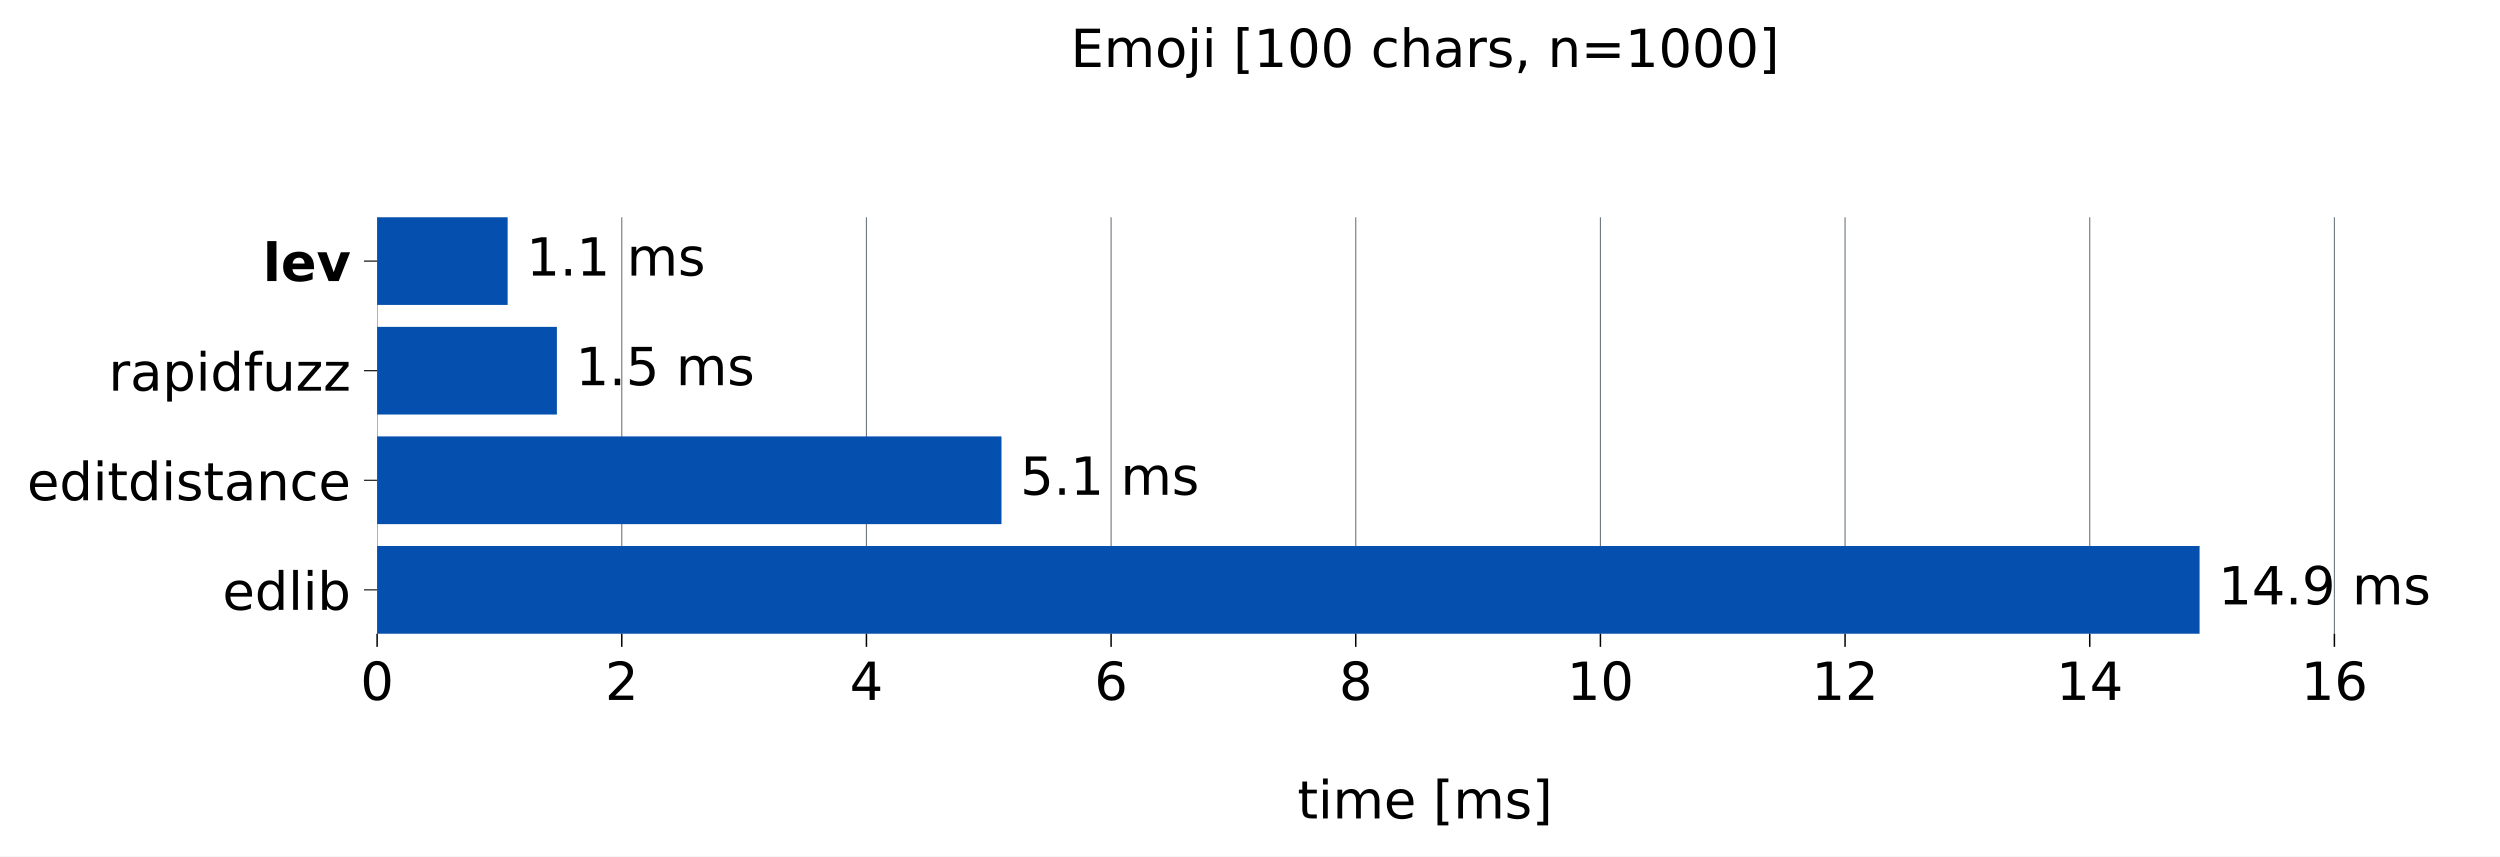
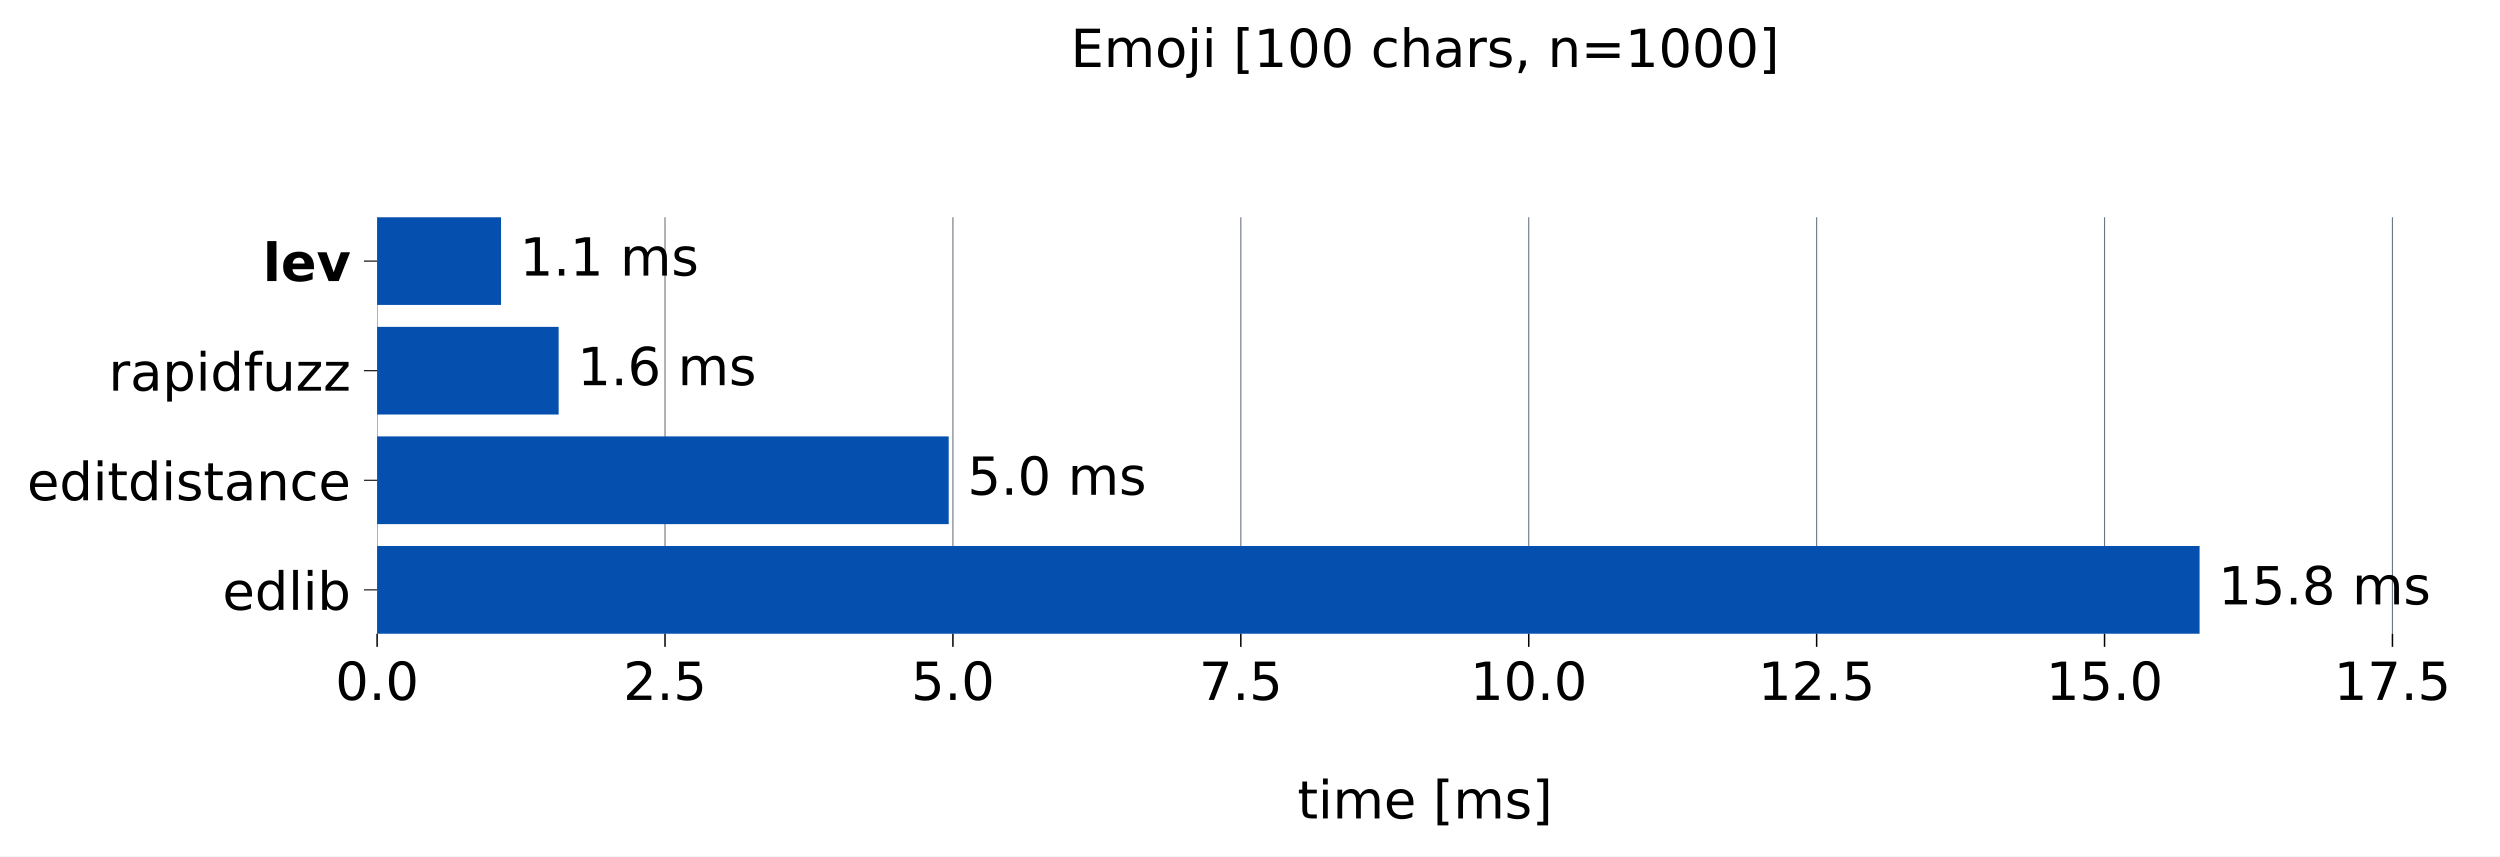
<svg xmlns="http://www.w3.org/2000/svg" xmlns:xlink="http://www.w3.org/1999/xlink" width="665.603pt" height="228.017pt" viewBox="0 0 665.603 228.017" version="1.1">
  <defs>
    <style type="text/css">*{stroke-linejoin: round; stroke-linecap: butt}</style>
  </defs>
  <g id="figure_1">
    <g id="patch_1">
      <path d="M 0 228.017 L 665.603 228.017 L 665.603 0 L 0 0 z " style="fill: #ffffff" />
    </g>
    <g id="axes_1">
      <g id="patch_2">
        <path d="M 100.403 168.718 L 658.403 168.718 L 658.403 57.838 L 100.403 57.838 z " style="fill: #ffffff" />
      </g>
      <g id="matplotlib.axis_1">
        <g id="xtick_1">
          <g id="line2d_1">
-             <path d="M 100.403 168.718 L 100.403 57.838 " clip-path="url(#p35d1a517a4)" style="fill: none; stroke: #6e7781; stroke-width: 0.3; stroke-linecap: square" />
+             <path d="M 100.403 168.718 L 100.403 57.838 " clip-path="url(#p1b73d6727d)" style="fill: none; stroke: #6e7781; stroke-width: 0.3; stroke-linecap: square" />
          </g>
          <g id="line2d_2">
            <defs>
-               <path id="mcb86cf5f34" d="M 0 0 L 0 3.5 " style="stroke: #000000; stroke-width: 0.4" />
+               <path id="m6000b535b2" d="M 0 0 L 0 3.5 " style="stroke: #000000; stroke-width: 0.4" />
            </defs>
            <g>
-               <use xlink:href="#mcb86cf5f34" x="100.403" y="168.718" style="stroke: #000000; stroke-width: 0.4" />
+               <use xlink:href="#m6000b535b2" x="100.403" y="168.718" style="stroke: #000000; stroke-width: 0.4" />
            </g>
          </g>
          <g id="text_1">
-             <g transform="translate(95.94906 186.3556) scale(0.14 -0.14)">
+             <g transform="translate(89.27062 186.3556) scale(0.14 -0.14)">
              <defs>
                <path id="DejaVuSans-30" d="M 2034 4250 Q 1547 4250 1301 3770 Q 1056 3291 1056 2328 Q 1056 1369 1301 889 Q 1547 409 2034 409 Q 2525 409 2770 889 Q 3016 1369 3016 2328 Q 3016 3291 2770 3770 Q 2525 4250 2034 4250 z M 2034 4750 Q 2819 4750 3233 4129 Q 3647 3509 3647 2328 Q 3647 1150 3233 529 Q 2819 -91 2034 -91 Q 1250 -91 836 529 Q 422 1150 422 2328 Q 422 3509 836 4129 Q 1250 4750 2034 4750 z " transform="scale(0.015625)" />
+                 <path id="DejaVuSans-2e" d="M 684 794 L 1344 794 L 1344 0 L 684 0 L 684 794 z " transform="scale(0.015625)" />
              </defs>
              <use xlink:href="#DejaVuSans-30" />
+               <use xlink:href="#DejaVuSans-2e" transform="translate(63.62305 0)" />
+               <use xlink:href="#DejaVuSans-30" transform="translate(95.41016 0)" />
            </g>
          </g>
        </g>
        <g id="xtick_2">
          <g id="line2d_3">
-             <path d="M 165.541 168.718 L 165.541 57.838 " clip-path="url(#p35d1a517a4)" style="fill: none; stroke: #6e7781; stroke-width: 0.3; stroke-linecap: square" />
+             <path d="M 177.055 168.718 L 177.055 57.838 " clip-path="url(#p1b73d6727d)" style="fill: none; stroke: #6e7781; stroke-width: 0.3; stroke-linecap: square" />
          </g>
          <g id="line2d_4">
            <g>
-               <use xlink:href="#mcb86cf5f34" x="165.541" y="168.718" style="stroke: #000000; stroke-width: 0.4" />
+               <use xlink:href="#m6000b535b2" x="177.055" y="168.718" style="stroke: #000000; stroke-width: 0.4" />
            </g>
          </g>
          <g id="text_2">
-             <g transform="translate(161.0877 186.3556) scale(0.14 -0.14)">
+             <g transform="translate(165.9226 186.3556) scale(0.14 -0.14)">
              <defs>
                <path id="DejaVuSans-32" d="M 1228 531 L 3431 531 L 3431 0 L 469 0 L 469 531 Q 828 903 1448 1529 Q 2069 2156 2228 2338 Q 2531 2678 2651 2914 Q 2772 3150 2772 3378 Q 2772 3750 2511 3984 Q 2250 4219 1831 4219 Q 1534 4219 1204 4116 Q 875 4013 500 3803 L 500 4441 Q 881 4594 1212 4672 Q 1544 4750 1819 4750 Q 2544 4750 2975 4387 Q 3406 4025 3406 3419 Q 3406 3131 3298 2873 Q 3191 2616 2906 2266 Q 2828 2175 2409 1742 Q 1991 1309 1228 531 z " transform="scale(0.015625)" />
+                 <path id="DejaVuSans-35" d="M 691 4666 L 3169 4666 L 3169 4134 L 1269 4134 L 1269 2991 Q 1406 3038 1543 3061 Q 1681 3084 1819 3084 Q 2600 3084 3056 2656 Q 3513 2228 3513 1497 Q 3513 744 3044 326 Q 2575 -91 1722 -91 Q 1428 -91 1123 -41 Q 819 9 494 109 L 494 744 Q 775 591 1075 516 Q 1375 441 1709 441 Q 2250 441 2565 725 Q 2881 1009 2881 1497 Q 2881 1984 2565 2268 Q 2250 2553 1709 2553 Q 1456 2553 1204 2497 Q 953 2441 691 2322 L 691 4666 z " transform="scale(0.015625)" />
              </defs>
              <use xlink:href="#DejaVuSans-32" />
+               <use xlink:href="#DejaVuSans-2e" transform="translate(63.62305 0)" />
+               <use xlink:href="#DejaVuSans-35" transform="translate(95.41016 0)" />
            </g>
          </g>
        </g>
        <g id="xtick_3">
          <g id="line2d_5">
-             <path d="M 230.68 168.718 L 230.68 57.838 " clip-path="url(#p35d1a517a4)" style="fill: none; stroke: #6e7781; stroke-width: 0.3; stroke-linecap: square" />
+             <path d="M 253.707 168.718 L 253.707 57.838 " clip-path="url(#p1b73d6727d)" style="fill: none; stroke: #6e7781; stroke-width: 0.3; stroke-linecap: square" />
          </g>
          <g id="line2d_6">
            <g>
-               <use xlink:href="#mcb86cf5f34" x="230.68" y="168.718" style="stroke: #000000; stroke-width: 0.4" />
+               <use xlink:href="#m6000b535b2" x="253.707" y="168.718" style="stroke: #000000; stroke-width: 0.4" />
            </g>
          </g>
          <g id="text_3">
-             <g transform="translate(226.2263 186.3556) scale(0.14 -0.14)">
-               <defs>
-                 <path id="DejaVuSans-34" d="M 2419 4116 L 825 1625 L 2419 1625 L 2419 4116 z M 2253 4666 L 3047 4666 L 3047 1625 L 3713 1625 L 3713 1100 L 3047 1100 L 3047 0 L 2419 0 L 2419 1100 L 313 1100 L 313 1709 L 2253 4666 z " transform="scale(0.015625)" />
-               </defs>
-               <use xlink:href="#DejaVuSans-34" />
+             <g transform="translate(242.5746 186.3556) scale(0.14 -0.14)">
+               <use xlink:href="#DejaVuSans-35" />
+               <use xlink:href="#DejaVuSans-2e" transform="translate(63.62305 0)" />
+               <use xlink:href="#DejaVuSans-30" transform="translate(95.41016 0)" />
            </g>
          </g>
        </g>
        <g id="xtick_4">
          <g id="line2d_7">
-             <path d="M 295.819 168.718 L 295.819 57.838 " clip-path="url(#p35d1a517a4)" style="fill: none; stroke: #6e7781; stroke-width: 0.3; stroke-linecap: square" />
+             <path d="M 330.359 168.718 L 330.359 57.838 " clip-path="url(#p1b73d6727d)" style="fill: none; stroke: #6e7781; stroke-width: 0.3; stroke-linecap: square" />
          </g>
          <g id="line2d_8">
            <g>
-               <use xlink:href="#mcb86cf5f34" x="295.819" y="168.718" style="stroke: #000000; stroke-width: 0.4" />
+               <use xlink:href="#m6000b535b2" x="330.359" y="168.718" style="stroke: #000000; stroke-width: 0.4" />
            </g>
          </g>
          <g id="text_4">
-             <g transform="translate(291.3648 186.3556) scale(0.14 -0.14)">
-               <defs>
-                 <path id="DejaVuSans-36" d="M 2113 2584 Q 1688 2584 1439 2293 Q 1191 2003 1191 1497 Q 1191 994 1439 701 Q 1688 409 2113 409 Q 2538 409 2786 701 Q 3034 994 3034 1497 Q 3034 2003 2786 2293 Q 2538 2584 2113 2584 z M 3366 4563 L 3366 3988 Q 3128 4100 2886 4159 Q 2644 4219 2406 4219 Q 1781 4219 1451 3797 Q 1122 3375 1075 2522 Q 1259 2794 1537 2939 Q 1816 3084 2150 3084 Q 2853 3084 3261 2657 Q 3669 2231 3669 1497 Q 3669 778 3244 343 Q 2819 -91 2113 -91 Q 1303 -91 875 529 Q 447 1150 447 2328 Q 447 3434 972 4092 Q 1497 4750 2381 4750 Q 2619 4750 2861 4703 Q 3103 4656 3366 4563 z " transform="scale(0.015625)" />
-               </defs>
-               <use xlink:href="#DejaVuSans-36" />
+             <g transform="translate(319.2266 186.3556) scale(0.14 -0.14)">
+               <defs>
+                 <path id="DejaVuSans-37" d="M 525 4666 L 3525 4666 L 3525 4397 L 1831 0 L 1172 0 L 2766 4134 L 525 4134 L 525 4666 z " transform="scale(0.015625)" />
+               </defs>
+               <use xlink:href="#DejaVuSans-37" />
+               <use xlink:href="#DejaVuSans-2e" transform="translate(63.62305 0)" />
+               <use xlink:href="#DejaVuSans-35" transform="translate(95.41016 0)" />
            </g>
          </g>
        </g>
        <g id="xtick_5">
          <g id="line2d_9">
-             <path d="M 360.957 168.718 L 360.957 57.838 " clip-path="url(#p35d1a517a4)" style="fill: none; stroke: #6e7781; stroke-width: 0.3; stroke-linecap: square" />
+             <path d="M 407.011 168.718 L 407.011 57.838 " clip-path="url(#p1b73d6727d)" style="fill: none; stroke: #6e7781; stroke-width: 0.3; stroke-linecap: square" />
          </g>
          <g id="line2d_10">
            <g>
-               <use xlink:href="#mcb86cf5f34" x="360.957" y="168.718" style="stroke: #000000; stroke-width: 0.4" />
+               <use xlink:href="#m6000b535b2" x="407.011" y="168.718" style="stroke: #000000; stroke-width: 0.4" />
            </g>
          </g>
          <g id="text_5">
-             <g transform="translate(356.5034 186.3556) scale(0.14 -0.14)">
-               <defs>
-                 <path id="DejaVuSans-38" d="M 2034 2216 Q 1584 2216 1326 1975 Q 1069 1734 1069 1313 Q 1069 891 1326 650 Q 1584 409 2034 409 Q 2484 409 2743 651 Q 3003 894 3003 1313 Q 3003 1734 2745 1975 Q 2488 2216 2034 2216 z M 1403 2484 Q 997 2584 770 2862 Q 544 3141 544 3541 Q 544 4100 942 4425 Q 1341 4750 2034 4750 Q 2731 4750 3128 4425 Q 3525 4100 3525 3541 Q 3525 3141 3298 2862 Q 3072 2584 2669 2484 Q 3125 2378 3379 2068 Q 3634 1759 3634 1313 Q 3634 634 3220 271 Q 2806 -91 2034 -91 Q 1263 -91 848 271 Q 434 634 434 1313 Q 434 1759 690 2068 Q 947 2378 1403 2484 z M 1172 3481 Q 1172 3119 1398 2916 Q 1625 2713 2034 2713 Q 2441 2713 2670 2916 Q 2900 3119 2900 3481 Q 2900 3844 2670 4047 Q 2441 4250 2034 4250 Q 1625 4250 1398 4047 Q 1172 3844 1172 3481 z " transform="scale(0.015625)" />
-               </defs>
-               <use xlink:href="#DejaVuSans-38" />
+             <g transform="translate(391.4249 186.3556) scale(0.14 -0.14)">
+               <defs>
+                 <path id="DejaVuSans-31" d="M 794 531 L 1825 531 L 1825 4091 L 703 3866 L 703 4441 L 1819 4666 L 2450 4666 L 2450 531 L 3481 531 L 3481 0 L 794 0 L 794 531 z " transform="scale(0.015625)" />
+               </defs>
+               <use xlink:href="#DejaVuSans-31" />
+               <use xlink:href="#DejaVuSans-30" transform="translate(63.62305 0)" />
+               <use xlink:href="#DejaVuSans-2e" transform="translate(127.2461 0)" />
+               <use xlink:href="#DejaVuSans-30" transform="translate(159.0332 0)" />
            </g>
          </g>
        </g>
        <g id="xtick_6">
          <g id="line2d_11">
-             <path d="M 426.096 168.718 L 426.096 57.838 " clip-path="url(#p35d1a517a4)" style="fill: none; stroke: #6e7781; stroke-width: 0.3; stroke-linecap: square" />
+             <path d="M 483.663 168.718 L 483.663 57.838 " clip-path="url(#p1b73d6727d)" style="fill: none; stroke: #6e7781; stroke-width: 0.3; stroke-linecap: square" />
          </g>
          <g id="line2d_12">
            <g>
-               <use xlink:href="#mcb86cf5f34" x="426.096" y="168.718" style="stroke: #000000; stroke-width: 0.4" />
+               <use xlink:href="#m6000b535b2" x="483.663" y="168.718" style="stroke: #000000; stroke-width: 0.4" />
            </g>
          </g>
          <g id="text_6">
-             <g transform="translate(417.1883 186.3556) scale(0.14 -0.14)">
-               <defs>
-                 <path id="DejaVuSans-31" d="M 794 531 L 1825 531 L 1825 4091 L 703 3866 L 703 4441 L 1819 4666 L 2450 4666 L 2450 531 L 3481 531 L 3481 0 L 794 0 L 794 531 z " transform="scale(0.015625)" />
-               </defs>
+             <g transform="translate(468.0769 186.3556) scale(0.14 -0.14)">
              <use xlink:href="#DejaVuSans-31" />
-               <use xlink:href="#DejaVuSans-30" transform="translate(63.62305 0)" />
+               <use xlink:href="#DejaVuSans-32" transform="translate(63.62305 0)" />
+               <use xlink:href="#DejaVuSans-2e" transform="translate(127.2461 0)" />
+               <use xlink:href="#DejaVuSans-35" transform="translate(159.0332 0)" />
            </g>
          </g>
        </g>
        <g id="xtick_7">
          <g id="line2d_13">
-             <path d="M 491.234 168.718 L 491.234 57.838 " clip-path="url(#p35d1a517a4)" style="fill: none; stroke: #6e7781; stroke-width: 0.3; stroke-linecap: square" />
+             <path d="M 560.315 168.718 L 560.315 57.838 " clip-path="url(#p1b73d6727d)" style="fill: none; stroke: #6e7781; stroke-width: 0.3; stroke-linecap: square" />
          </g>
          <g id="line2d_14">
            <g>
-               <use xlink:href="#mcb86cf5f34" x="491.234" y="168.718" style="stroke: #000000; stroke-width: 0.4" />
+               <use xlink:href="#m6000b535b2" x="560.315" y="168.718" style="stroke: #000000; stroke-width: 0.4" />
            </g>
          </g>
          <g id="text_7">
-             <g transform="translate(482.3269 186.3556) scale(0.14 -0.14)">
+             <g transform="translate(544.7289 186.3556) scale(0.14 -0.14)">
              <use xlink:href="#DejaVuSans-31" />
-               <use xlink:href="#DejaVuSans-32" transform="translate(63.62305 0)" />
+               <use xlink:href="#DejaVuSans-35" transform="translate(63.62305 0)" />
+               <use xlink:href="#DejaVuSans-2e" transform="translate(127.2461 0)" />
+               <use xlink:href="#DejaVuSans-30" transform="translate(159.0332 0)" />
            </g>
          </g>
        </g>
        <g id="xtick_8">
          <g id="line2d_15">
-             <path d="M 556.373 168.718 L 556.373 57.838 " clip-path="url(#p35d1a517a4)" style="fill: none; stroke: #6e7781; stroke-width: 0.3; stroke-linecap: square" />
+             <path d="M 636.967 168.718 L 636.967 57.838 " clip-path="url(#p1b73d6727d)" style="fill: none; stroke: #6e7781; stroke-width: 0.3; stroke-linecap: square" />
          </g>
          <g id="line2d_16">
            <g>
-               <use xlink:href="#mcb86cf5f34" x="556.373" y="168.718" style="stroke: #000000; stroke-width: 0.4" />
+               <use xlink:href="#m6000b535b2" x="636.967" y="168.718" style="stroke: #000000; stroke-width: 0.4" />
            </g>
          </g>
          <g id="text_8">
-             <g transform="translate(547.4655 186.3556) scale(0.14 -0.14)">
+             <g transform="translate(621.3809 186.3556) scale(0.14 -0.14)">
              <use xlink:href="#DejaVuSans-31" />
-               <use xlink:href="#DejaVuSans-34" transform="translate(63.62305 0)" />
-             </g>
-           </g>
-         </g>
-         <g id="xtick_9">
-           <g id="line2d_17">
-             <path d="M 621.512 168.718 L 621.512 57.838 " clip-path="url(#p35d1a517a4)" style="fill: none; stroke: #6e7781; stroke-width: 0.3; stroke-linecap: square" />
-           </g>
-           <g id="line2d_18">
-             <g>
-               <use xlink:href="#mcb86cf5f34" x="621.512" y="168.718" style="stroke: #000000; stroke-width: 0.4" />
-             </g>
-           </g>
-           <g id="text_9">
-             <g transform="translate(612.6041 186.3556) scale(0.14 -0.14)">
-               <use xlink:href="#DejaVuSans-31" />
-               <use xlink:href="#DejaVuSans-36" transform="translate(63.62305 0)" />
-             </g>
-           </g>
-         </g>
-         <g id="text_10">
+               <use xlink:href="#DejaVuSans-37" transform="translate(63.62305 0)" />
+               <use xlink:href="#DejaVuSans-2e" transform="translate(127.2461 0)" />
+               <use xlink:href="#DejaVuSans-35" transform="translate(159.0332 0)" />
+             </g>
+           </g>
+         </g>
+         <g id="text_9">
          <g transform="translate(345.4364 217.905) scale(0.14 -0.14)">
            <defs>
              <path id="DejaVuSans-74" d="M 1172 4494 L 1172 3500 L 2356 3500 L 2356 3053 L 1172 3053 L 1172 1153 Q 1172 725 1289 603 Q 1406 481 1766 481 L 2356 481 L 2356 0 L 1766 0 Q 1100 0 847 248 Q 594 497 594 1153 L 594 3053 L 172 3053 L 172 3500 L 594 3500 L 594 4494 L 1172 4494 z " transform="scale(0.015625)" />
              <path id="DejaVuSans-69" d="M 603 3500 L 1178 3500 L 1178 0 L 603 0 L 603 3500 z M 603 4863 L 1178 4863 L 1178 4134 L 603 4134 L 603 4863 z " transform="scale(0.015625)" />
              <path id="DejaVuSans-6d" d="M 3328 2828 Q 3544 3216 3844 3400 Q 4144 3584 4550 3584 Q 5097 3584 5394 3201 Q 5691 2819 5691 2113 L 5691 0 L 5113 0 L 5113 2094 Q 5113 2597 4934 2840 Q 4756 3084 4391 3084 Q 3944 3084 3684 2787 Q 3425 2491 3425 1978 L 3425 0 L 2847 0 L 2847 2094 Q 2847 2600 2669 2842 Q 2491 3084 2119 3084 Q 1678 3084 1418 2786 Q 1159 2488 1159 1978 L 1159 0 L 581 0 L 581 3500 L 1159 3500 L 1159 2956 Q 1356 3278 1631 3431 Q 1906 3584 2284 3584 Q 2666 3584 2933 3390 Q 3200 3197 3328 2828 z " transform="scale(0.015625)" />
              <path id="DejaVuSans-65" d="M 3597 1894 L 3597 1613 L 953 1613 Q 991 1019 1311 708 Q 1631 397 2203 397 Q 2534 397 2845 478 Q 3156 559 3463 722 L 3463 178 Q 3153 47 2828 -22 Q 2503 -91 2169 -91 Q 1331 -91 842 396 Q 353 884 353 1716 Q 353 2575 817 3079 Q 1281 3584 2069 3584 Q 2775 3584 3186 3129 Q 3597 2675 3597 1894 z M 3022 2063 Q 3016 2534 2758 2815 Q 2500 3097 2075 3097 Q 1594 3097 1305 2825 Q 1016 2553 972 2059 L 3022 2063 z " transform="scale(0.015625)" />
              <path id="DejaVuSans-20" transform="scale(0.015625)" />
              <path id="DejaVuSans-5b" d="M 550 4863 L 1875 4863 L 1875 4416 L 1125 4416 L 1125 -397 L 1875 -397 L 1875 -844 L 550 -844 L 550 4863 z " transform="scale(0.015625)" />
              <path id="DejaVuSans-73" d="M 2834 3397 L 2834 2853 Q 2591 2978 2328 3040 Q 2066 3103 1784 3103 Q 1356 3103 1142 2972 Q 928 2841 928 2578 Q 928 2378 1081 2264 Q 1234 2150 1697 2047 L 1894 2003 Q 2506 1872 2764 1633 Q 3022 1394 3022 966 Q 3022 478 2636 193 Q 2250 -91 1575 -91 Q 1294 -91 989 -36 Q 684 19 347 128 L 347 722 Q 666 556 975 473 Q 1284 391 1588 391 Q 1994 391 2212 530 Q 2431 669 2431 922 Q 2431 1156 2273 1281 Q 2116 1406 1581 1522 L 1381 1569 Q 847 1681 609 1914 Q 372 2147 372 2553 Q 372 3047 722 3315 Q 1072 3584 1716 3584 Q 2034 3584 2315 3537 Q 2597 3491 2834 3397 z " transform="scale(0.015625)" />
              <path id="DejaVuSans-5d" d="M 1947 4863 L 1947 -844 L 622 -844 L 622 -397 L 1369 -397 L 1369 4416 L 622 4416 L 622 4863 L 1947 4863 z " transform="scale(0.015625)" />
            </defs>
            <use xlink:href="#DejaVuSans-74" />
            <use xlink:href="#DejaVuSans-69" transform="translate(39.20898 0)" />
            <use xlink:href="#DejaVuSans-6d" transform="translate(66.99219 0)" />
            <use xlink:href="#DejaVuSans-65" transform="translate(164.4043 0)" />
            <use xlink:href="#DejaVuSans-20" transform="translate(225.9277 0)" />
            <use xlink:href="#DejaVuSans-5b" transform="translate(257.7148 0)" />
            <use xlink:href="#DejaVuSans-6d" transform="translate(296.7285 0)" />
            <use xlink:href="#DejaVuSans-73" transform="translate(394.1406 0)" />
            <use xlink:href="#DejaVuSans-5d" transform="translate(446.2402 0)" />
          </g>
        </g>
      </g>
      <g id="matplotlib.axis_2">
        <g id="ytick_1">
-           <g id="line2d_19">
+           <g id="line2d_17">
            <defs>
-               <path id="m094ca3e848" d="M 0 0 L -3.5 0 " style="stroke: #000000; stroke-width: 0.3" />
+               <path id="m3e5d460f1b" d="M 0 0 L -3.5 0 " style="stroke: #000000; stroke-width: 0.3" />
            </defs>
            <g>
-               <use xlink:href="#m094ca3e848" x="100.403" y="157.046" style="stroke: #000000; stroke-width: 0.3" />
-             </g>
-           </g>
-           <g id="text_11">
+               <use xlink:href="#m3e5d460f1b" x="100.403" y="157.046" style="stroke: #000000; stroke-width: 0.3" />
+             </g>
+           </g>
+           <g id="text_10">
            <g transform="translate(59.23406 162.3651) scale(0.14 -0.14)">
              <defs>
                <path id="DejaVuSans-64" d="M 2906 2969 L 2906 4863 L 3481 4863 L 3481 0 L 2906 0 L 2906 525 Q 2725 213 2448 61 Q 2172 -91 1784 -91 Q 1150 -91 751 415 Q 353 922 353 1747 Q 353 2572 751 3078 Q 1150 3584 1784 3584 Q 2172 3584 2448 3432 Q 2725 3281 2906 2969 z M 947 1747 Q 947 1113 1208 752 Q 1469 391 1925 391 Q 2381 391 2643 752 Q 2906 1113 2906 1747 Q 2906 2381 2643 2742 Q 2381 3103 1925 3103 Q 1469 3103 1208 2742 Q 947 2381 947 1747 z " transform="scale(0.015625)" />
                <path id="DejaVuSans-6c" d="M 603 4863 L 1178 4863 L 1178 0 L 603 0 L 603 4863 z " transform="scale(0.015625)" />
                <path id="DejaVuSans-62" d="M 3116 1747 Q 3116 2381 2855 2742 Q 2594 3103 2138 3103 Q 1681 3103 1420 2742 Q 1159 2381 1159 1747 Q 1159 1113 1420 752 Q 1681 391 2138 391 Q 2594 391 2855 752 Q 3116 1113 3116 1747 z M 1159 2969 Q 1341 3281 1617 3432 Q 1894 3584 2278 3584 Q 2916 3584 3314 3078 Q 3713 2572 3713 1747 Q 3713 922 3314 415 Q 2916 -91 2278 -91 Q 1894 -91 1617 61 Q 1341 213 1159 525 L 1159 0 L 581 0 L 581 4863 L 1159 4863 L 1159 2969 z " transform="scale(0.015625)" />
              </defs>
              <use xlink:href="#DejaVuSans-65" />
              <use xlink:href="#DejaVuSans-64" transform="translate(61.52344 0)" />
              <use xlink:href="#DejaVuSans-6c" transform="translate(125 0)" />
              <use xlink:href="#DejaVuSans-69" transform="translate(152.7832 0)" />
              <use xlink:href="#DejaVuSans-62" transform="translate(180.5664 0)" />
            </g>
          </g>
        </g>
        <g id="ytick_2">
-           <g id="line2d_20">
-             <g>
-               <use xlink:href="#m094ca3e848" x="100.403" y="127.867" style="stroke: #000000; stroke-width: 0.3" />
-             </g>
-           </g>
-           <g id="text_12">
+           <g id="line2d_18">
+             <g>
+               <use xlink:href="#m3e5d460f1b" x="100.403" y="127.867" style="stroke: #000000; stroke-width: 0.3" />
+             </g>
+           </g>
+           <g id="text_11">
            <g transform="translate(7.2 133.1862) scale(0.14 -0.14)">
              <defs>
                <path id="DejaVuSans-61" d="M 2194 1759 Q 1497 1759 1228 1600 Q 959 1441 959 1056 Q 959 750 1161 570 Q 1363 391 1709 391 Q 2188 391 2477 730 Q 2766 1069 2766 1631 L 2766 1759 L 2194 1759 z M 3341 1997 L 3341 0 L 2766 0 L 2766 531 Q 2569 213 2275 61 Q 1981 -91 1556 -91 Q 1019 -91 701 211 Q 384 513 384 1019 Q 384 1609 779 1909 Q 1175 2209 1959 2209 L 2766 2209 L 2766 2266 Q 2766 2663 2505 2880 Q 2244 3097 1772 3097 Q 1472 3097 1187 3025 Q 903 2953 641 2809 L 641 3341 Q 956 3463 1253 3523 Q 1550 3584 1831 3584 Q 2591 3584 2966 3190 Q 3341 2797 3341 1997 z " transform="scale(0.015625)" />
                <path id="DejaVuSans-6e" d="M 3513 2113 L 3513 0 L 2938 0 L 2938 2094 Q 2938 2591 2744 2837 Q 2550 3084 2163 3084 Q 1697 3084 1428 2787 Q 1159 2491 1159 1978 L 1159 0 L 581 0 L 581 3500 L 1159 3500 L 1159 2956 Q 1366 3272 1645 3428 Q 1925 3584 2291 3584 Q 2894 3584 3203 3211 Q 3513 2838 3513 2113 z " transform="scale(0.015625)" />
                <path id="DejaVuSans-63" d="M 3122 3366 L 3122 2828 Q 2878 2963 2633 3030 Q 2388 3097 2138 3097 Q 1578 3097 1268 2742 Q 959 2388 959 1747 Q 959 1106 1268 751 Q 1578 397 2138 397 Q 2388 397 2633 464 Q 2878 531 3122 666 L 3122 134 Q 2881 22 2623 -34 Q 2366 -91 2075 -91 Q 1284 -91 818 406 Q 353 903 353 1747 Q 353 2603 823 3093 Q 1294 3584 2113 3584 Q 2378 3584 2631 3529 Q 2884 3475 3122 3366 z " transform="scale(0.015625)" />
              </defs>
              <use xlink:href="#DejaVuSans-65" />
              <use xlink:href="#DejaVuSans-64" transform="translate(61.52344 0)" />
              <use xlink:href="#DejaVuSans-69" transform="translate(125 0)" />
              <use xlink:href="#DejaVuSans-74" transform="translate(152.7832 0)" />
              <use xlink:href="#DejaVuSans-64" transform="translate(191.9922 0)" />
              <use xlink:href="#DejaVuSans-69" transform="translate(255.4688 0)" />
              <use xlink:href="#DejaVuSans-73" transform="translate(283.252 0)" />
              <use xlink:href="#DejaVuSans-74" transform="translate(335.3516 0)" />
              <use xlink:href="#DejaVuSans-61" transform="translate(374.5605 0)" />
              <use xlink:href="#DejaVuSans-6e" transform="translate(435.8398 0)" />
              <use xlink:href="#DejaVuSans-63" transform="translate(499.2188 0)" />
              <use xlink:href="#DejaVuSans-65" transform="translate(554.1992 0)" />
            </g>
          </g>
        </g>
        <g id="ytick_3">
-           <g id="line2d_21">
-             <g>
-               <use xlink:href="#m094ca3e848" x="100.403" y="98.688" style="stroke: #000000; stroke-width: 0.3" />
-             </g>
-           </g>
-           <g id="text_13">
+           <g id="line2d_19">
+             <g>
+               <use xlink:href="#m3e5d460f1b" x="100.403" y="98.688" style="stroke: #000000; stroke-width: 0.3" />
+             </g>
+           </g>
+           <g id="text_12">
            <g transform="translate(28.90656 104.0072) scale(0.14 -0.14)">
              <defs>
                <path id="DejaVuSans-72" d="M 2631 2963 Q 2534 3019 2420 3045 Q 2306 3072 2169 3072 Q 1681 3072 1420 2755 Q 1159 2438 1159 1844 L 1159 0 L 581 0 L 581 3500 L 1159 3500 L 1159 2956 Q 1341 3275 1631 3429 Q 1922 3584 2338 3584 Q 2397 3584 2469 3576 Q 2541 3569 2628 3553 L 2631 2963 z " transform="scale(0.015625)" />
                <path id="DejaVuSans-70" d="M 1159 525 L 1159 -1331 L 581 -1331 L 581 3500 L 1159 3500 L 1159 2969 Q 1341 3281 1617 3432 Q 1894 3584 2278 3584 Q 2916 3584 3314 3078 Q 3713 2572 3713 1747 Q 3713 922 3314 415 Q 2916 -91 2278 -91 Q 1894 -91 1617 61 Q 1341 213 1159 525 z M 3116 1747 Q 3116 2381 2855 2742 Q 2594 3103 2138 3103 Q 1681 3103 1420 2742 Q 1159 2381 1159 1747 Q 1159 1113 1420 752 Q 1681 391 2138 391 Q 2594 391 2855 752 Q 3116 1113 3116 1747 z " transform="scale(0.015625)" />
                <path id="DejaVuSans-66" d="M 2375 4863 L 2375 4384 L 1825 4384 Q 1516 4384 1395 4259 Q 1275 4134 1275 3809 L 1275 3500 L 2222 3500 L 2222 3053 L 1275 3053 L 1275 0 L 697 0 L 697 3053 L 147 3053 L 147 3500 L 697 3500 L 697 3744 Q 697 4328 969 4595 Q 1241 4863 1831 4863 L 2375 4863 z " transform="scale(0.015625)" />
                <path id="DejaVuSans-75" d="M 544 1381 L 544 3500 L 1119 3500 L 1119 1403 Q 1119 906 1312 657 Q 1506 409 1894 409 Q 2359 409 2629 706 Q 2900 1003 2900 1516 L 2900 3500 L 3475 3500 L 3475 0 L 2900 0 L 2900 538 Q 2691 219 2414 64 Q 2138 -91 1772 -91 Q 1169 -91 856 284 Q 544 659 544 1381 z M 1991 3584 L 1991 3584 z " transform="scale(0.015625)" />
                <path id="DejaVuSans-7a" d="M 353 3500 L 3084 3500 L 3084 2975 L 922 459 L 3084 459 L 3084 0 L 275 0 L 275 525 L 2438 3041 L 353 3041 L 353 3500 z " transform="scale(0.015625)" />
              </defs>
              <use xlink:href="#DejaVuSans-72" />
              <use xlink:href="#DejaVuSans-61" transform="translate(41.11328 0)" />
              <use xlink:href="#DejaVuSans-70" transform="translate(102.3926 0)" />
              <use xlink:href="#DejaVuSans-69" transform="translate(165.8691 0)" />
              <use xlink:href="#DejaVuSans-64" transform="translate(193.6523 0)" />
              <use xlink:href="#DejaVuSans-66" transform="translate(257.1289 0)" />
              <use xlink:href="#DejaVuSans-75" transform="translate(292.334 0)" />
              <use xlink:href="#DejaVuSans-7a" transform="translate(355.7129 0)" />
              <use xlink:href="#DejaVuSans-7a" transform="translate(408.2031 0)" />
            </g>
          </g>
        </g>
        <g id="ytick_4">
-           <g id="line2d_22">
-             <g>
-               <use xlink:href="#m094ca3e848" x="100.403" y="69.509" style="stroke: #000000; stroke-width: 0.3" />
-             </g>
-           </g>
-           <g id="text_14">
+           <g id="line2d_20">
+             <g>
+               <use xlink:href="#m3e5d460f1b" x="100.403" y="69.509" style="stroke: #000000; stroke-width: 0.3" />
+             </g>
+           </g>
+           <g id="text_13">
            <g transform="translate(69.98125 74.8283) scale(0.14 -0.14)">
              <defs>
                <path id="DejaVuSans-Bold-6c" d="M 538 4863 L 1656 4863 L 1656 0 L 538 0 L 538 4863 z " transform="scale(0.015625)" />
                <path id="DejaVuSans-Bold-65" d="M 4031 1759 L 4031 1441 L 1416 1441 Q 1456 1047 1700 850 Q 1944 653 2381 653 Q 2734 653 3104 758 Q 3475 863 3866 1075 L 3866 213 Q 3469 63 3072 -14 Q 2675 -91 2278 -91 Q 1328 -91 801 392 Q 275 875 275 1747 Q 275 2603 792 3093 Q 1309 3584 2216 3584 Q 3041 3584 3536 3087 Q 4031 2591 4031 1759 z M 2881 2131 Q 2881 2450 2695 2645 Q 2509 2841 2209 2841 Q 1884 2841 1681 2658 Q 1478 2475 1428 2131 L 2881 2131 z " transform="scale(0.015625)" />
                <path id="DejaVuSans-Bold-76" d="M 97 3500 L 1216 3500 L 2088 1081 L 2956 3500 L 4078 3500 L 2700 0 L 1472 0 L 97 3500 z " transform="scale(0.015625)" />
              </defs>
              <use xlink:href="#DejaVuSans-Bold-6c" />
              <use xlink:href="#DejaVuSans-Bold-65" transform="translate(34.27734 0)" />
              <use xlink:href="#DejaVuSans-Bold-76" transform="translate(102.0996 0)" />
            </g>
          </g>
        </g>
      </g>
      <g id="patch_3">
-         <path d="M 100.403 168.718 L 585.62 168.718 L 585.62 145.375 L 100.403 145.375 z " clip-path="url(#p35d1a517a4)" style="fill: #0550ae" />
+         <path d="M 100.403 168.718 L 585.62 168.718 L 585.62 145.375 L 100.403 145.375 z " clip-path="url(#p1b73d6727d)" style="fill: #0550ae" />
      </g>
      <g id="patch_4">
-         <path d="M 100.403 139.539 L 266.635 139.539 L 266.635 116.196 L 100.403 116.196 z " clip-path="url(#p35d1a517a4)" style="fill: #0550ae" />
+         <path d="M 100.403 139.539 L 252.584 139.539 L 252.584 116.196 L 100.403 116.196 z " clip-path="url(#p1b73d6727d)" style="fill: #0550ae" />
      </g>
      <g id="patch_5">
-         <path d="M 100.403 110.36 L 148.27 110.36 L 148.27 87.017 L 100.403 87.017 z " clip-path="url(#p35d1a517a4)" style="fill: #0550ae" />
+         <path d="M 100.403 110.36 L 148.733 110.36 L 148.733 87.017 L 100.403 87.017 z " clip-path="url(#p1b73d6727d)" style="fill: #0550ae" />
      </g>
      <g id="patch_6">
-         <path d="M 100.403 81.181 L 135.157 81.181 L 135.157 57.838 L 100.403 57.838 z " clip-path="url(#p35d1a517a4)" style="fill: #0550ae" />
-       </g>
-       <g id="text_15">
+         <path d="M 100.403 81.181 L 133.394 81.181 L 133.394 57.838 L 100.403 57.838 z " clip-path="url(#p1b73d6727d)" style="fill: #0550ae" />
+       </g>
+       <g id="text_14">
        <g transform="translate(590.6202 160.9094) scale(0.14 -0.14)">
          <defs>
-             <path id="DejaVuSans-2e" d="M 684 794 L 1344 794 L 1344 0 L 684 0 L 684 794 z " transform="scale(0.015625)" />
-             <path id="DejaVuSans-39" d="M 703 97 L 703 672 Q 941 559 1184 500 Q 1428 441 1663 441 Q 2288 441 2617 861 Q 2947 1281 2994 2138 Q 2813 1869 2534 1725 Q 2256 1581 1919 1581 Q 1219 1581 811 2004 Q 403 2428 403 3163 Q 403 3881 828 4315 Q 1253 4750 1959 4750 Q 2769 4750 3195 4129 Q 3622 3509 3622 2328 Q 3622 1225 3098 567 Q 2575 -91 1691 -91 Q 1453 -91 1209 -44 Q 966 3 703 97 z M 1959 2075 Q 2384 2075 2632 2365 Q 2881 2656 2881 3163 Q 2881 3666 2632 3958 Q 2384 4250 1959 4250 Q 1534 4250 1286 3958 Q 1038 3666 1038 3163 Q 1038 2656 1286 2365 Q 1534 2075 1959 2075 z " transform="scale(0.015625)" />
+             <path id="DejaVuSans-38" d="M 2034 2216 Q 1584 2216 1326 1975 Q 1069 1734 1069 1313 Q 1069 891 1326 650 Q 1584 409 2034 409 Q 2484 409 2743 651 Q 3003 894 3003 1313 Q 3003 1734 2745 1975 Q 2488 2216 2034 2216 z M 1403 2484 Q 997 2584 770 2862 Q 544 3141 544 3541 Q 544 4100 942 4425 Q 1341 4750 2034 4750 Q 2731 4750 3128 4425 Q 3525 4100 3525 3541 Q 3525 3141 3298 2862 Q 3072 2584 2669 2484 Q 3125 2378 3379 2068 Q 3634 1759 3634 1313 Q 3634 634 3220 271 Q 2806 -91 2034 -91 Q 1263 -91 848 271 Q 434 634 434 1313 Q 434 1759 690 2068 Q 947 2378 1403 2484 z M 1172 3481 Q 1172 3119 1398 2916 Q 1625 2713 2034 2713 Q 2441 2713 2670 2916 Q 2900 3119 2900 3481 Q 2900 3844 2670 4047 Q 2441 4250 2034 4250 Q 1625 4250 1398 4047 Q 1172 3844 1172 3481 z " transform="scale(0.015625)" />
          </defs>
          <use xlink:href="#DejaVuSans-31" />
-           <use xlink:href="#DejaVuSans-34" transform="translate(63.62305 0)" />
+           <use xlink:href="#DejaVuSans-35" transform="translate(63.62305 0)" />
          <use xlink:href="#DejaVuSans-2e" transform="translate(127.2461 0)" />
-           <use xlink:href="#DejaVuSans-39" transform="translate(159.0332 0)" />
+           <use xlink:href="#DejaVuSans-38" transform="translate(159.0332 0)" />
          <use xlink:href="#DejaVuSans-20" transform="translate(222.6562 0)" />
          <use xlink:href="#DejaVuSans-6d" transform="translate(254.4434 0)" />
          <use xlink:href="#DejaVuSans-73" transform="translate(351.8555 0)" />
        </g>
      </g>
-       <g id="text_16">
-         <g transform="translate(271.6352 131.7304) scale(0.14 -0.14)">
-           <defs>
-             <path id="DejaVuSans-35" d="M 691 4666 L 3169 4666 L 3169 4134 L 1269 4134 L 1269 2991 Q 1406 3038 1543 3061 Q 1681 3084 1819 3084 Q 2600 3084 3056 2656 Q 3513 2228 3513 1497 Q 3513 744 3044 326 Q 2575 -91 1722 -91 Q 1428 -91 1123 -41 Q 819 9 494 109 L 494 744 Q 775 591 1075 516 Q 1375 441 1709 441 Q 2250 441 2565 725 Q 2881 1009 2881 1497 Q 2881 1984 2565 2268 Q 2250 2553 1709 2553 Q 1456 2553 1204 2497 Q 953 2441 691 2322 L 691 4666 z " transform="scale(0.015625)" />
-           </defs>
+       <g id="text_15">
+         <g transform="translate(257.5839 131.7304) scale(0.14 -0.14)">
          <use xlink:href="#DejaVuSans-35" />
          <use xlink:href="#DejaVuSans-2e" transform="translate(63.62305 0)" />
-           <use xlink:href="#DejaVuSans-31" transform="translate(95.41016 0)" />
+           <use xlink:href="#DejaVuSans-30" transform="translate(95.41016 0)" />
          <use xlink:href="#DejaVuSans-20" transform="translate(159.0332 0)" />
          <use xlink:href="#DejaVuSans-6d" transform="translate(190.8203 0)" />
          <use xlink:href="#DejaVuSans-73" transform="translate(288.2324 0)" />
        </g>
      </g>
-       <g id="text_17">
-         <g transform="translate(153.2702 102.5515) scale(0.14 -0.14)">
+       <g id="text_16">
+         <g transform="translate(153.7332 102.5515) scale(0.14 -0.14)">
+           <defs>
+             <path id="DejaVuSans-36" d="M 2113 2584 Q 1688 2584 1439 2293 Q 1191 2003 1191 1497 Q 1191 994 1439 701 Q 1688 409 2113 409 Q 2538 409 2786 701 Q 3034 994 3034 1497 Q 3034 2003 2786 2293 Q 2538 2584 2113 2584 z M 3366 4563 L 3366 3988 Q 3128 4100 2886 4159 Q 2644 4219 2406 4219 Q 1781 4219 1451 3797 Q 1122 3375 1075 2522 Q 1259 2794 1537 2939 Q 1816 3084 2150 3084 Q 2853 3084 3261 2657 Q 3669 2231 3669 1497 Q 3669 778 3244 343 Q 2819 -91 2113 -91 Q 1303 -91 875 529 Q 447 1150 447 2328 Q 447 3434 972 4092 Q 1497 4750 2381 4750 Q 2619 4750 2861 4703 Q 3103 4656 3366 4563 z " transform="scale(0.015625)" />
+           </defs>
          <use xlink:href="#DejaVuSans-31" />
          <use xlink:href="#DejaVuSans-2e" transform="translate(63.62305 0)" />
-           <use xlink:href="#DejaVuSans-35" transform="translate(95.41016 0)" />
+           <use xlink:href="#DejaVuSans-36" transform="translate(95.41016 0)" />
          <use xlink:href="#DejaVuSans-20" transform="translate(159.0332 0)" />
          <use xlink:href="#DejaVuSans-6d" transform="translate(190.8203 0)" />
          <use xlink:href="#DejaVuSans-73" transform="translate(288.2324 0)" />
        </g>
      </g>
-       <g id="text_18">
-         <g transform="translate(140.157 73.37252) scale(0.14 -0.14)">
+       <g id="text_17">
+         <g transform="translate(138.3938 73.37252) scale(0.14 -0.14)">
          <use xlink:href="#DejaVuSans-31" />
          <use xlink:href="#DejaVuSans-2e" transform="translate(63.62305 0)" />
          <use xlink:href="#DejaVuSans-31" transform="translate(95.41016 0)" />
          <use xlink:href="#DejaVuSans-20" transform="translate(159.0332 0)" />
          <use xlink:href="#DejaVuSans-6d" transform="translate(190.8203 0)" />
          <use xlink:href="#DejaVuSans-73" transform="translate(288.2324 0)" />
        </g>
      </g>
-       <g id="text_19">
+       <g id="text_18">
        <g transform="translate(285.0505 17.83781) scale(0.14 -0.14)">
          <defs>
            <path id="DejaVuSans-45" d="M 628 4666 L 3578 4666 L 3578 4134 L 1259 4134 L 1259 2753 L 3481 2753 L 3481 2222 L 1259 2222 L 1259 531 L 3634 531 L 3634 0 L 628 0 L 628 4666 z " transform="scale(0.015625)" />
            <path id="DejaVuSans-6f" d="M 1959 3097 Q 1497 3097 1228 2736 Q 959 2375 959 1747 Q 959 1119 1226 758 Q 1494 397 1959 397 Q 2419 397 2687 759 Q 2956 1122 2956 1747 Q 2956 2369 2687 2733 Q 2419 3097 1959 3097 z M 1959 3584 Q 2709 3584 3137 3096 Q 3566 2609 3566 1747 Q 3566 888 3137 398 Q 2709 -91 1959 -91 Q 1206 -91 779 398 Q 353 888 353 1747 Q 353 2609 779 3096 Q 1206 3584 1959 3584 z " transform="scale(0.015625)" />
            <path id="DejaVuSans-6a" d="M 603 3500 L 1178 3500 L 1178 -63 Q 1178 -731 923 -1031 Q 669 -1331 103 -1331 L -116 -1331 L -116 -844 L 38 -844 Q 366 -844 484 -692 Q 603 -541 603 -63 L 603 3500 z M 603 4863 L 1178 4863 L 1178 4134 L 603 4134 L 603 4863 z " transform="scale(0.015625)" />
            <path id="DejaVuSans-68" d="M 3513 2113 L 3513 0 L 2938 0 L 2938 2094 Q 2938 2591 2744 2837 Q 2550 3084 2163 3084 Q 1697 3084 1428 2787 Q 1159 2491 1159 1978 L 1159 0 L 581 0 L 581 4863 L 1159 4863 L 1159 2956 Q 1366 3272 1645 3428 Q 1925 3584 2291 3584 Q 2894 3584 3203 3211 Q 3513 2838 3513 2113 z " transform="scale(0.015625)" />
            <path id="DejaVuSans-2c" d="M 750 794 L 1409 794 L 1409 256 L 897 -744 L 494 -744 L 750 256 L 750 794 z " transform="scale(0.015625)" />
            <path id="DejaVuSans-3d" d="M 678 2906 L 4684 2906 L 4684 2381 L 678 2381 L 678 2906 z M 678 1631 L 4684 1631 L 4684 1100 L 678 1100 L 678 1631 z " transform="scale(0.015625)" />
          </defs>
          <use xlink:href="#DejaVuSans-45" />
          <use xlink:href="#DejaVuSans-6d" transform="translate(63.18359 0)" />
          <use xlink:href="#DejaVuSans-6f" transform="translate(160.5957 0)" />
          <use xlink:href="#DejaVuSans-6a" transform="translate(221.7773 0)" />
          <use xlink:href="#DejaVuSans-69" transform="translate(249.5605 0)" />
          <use xlink:href="#DejaVuSans-20" transform="translate(277.3438 0)" />
          <use xlink:href="#DejaVuSans-5b" transform="translate(309.1309 0)" />
          <use xlink:href="#DejaVuSans-31" transform="translate(348.1445 0)" />
          <use xlink:href="#DejaVuSans-30" transform="translate(411.7676 0)" />
          <use xlink:href="#DejaVuSans-30" transform="translate(475.3906 0)" />
          <use xlink:href="#DejaVuSans-20" transform="translate(539.0137 0)" />
          <use xlink:href="#DejaVuSans-63" transform="translate(570.8008 0)" />
          <use xlink:href="#DejaVuSans-68" transform="translate(625.7812 0)" />
          <use xlink:href="#DejaVuSans-61" transform="translate(689.1602 0)" />
          <use xlink:href="#DejaVuSans-72" transform="translate(750.4395 0)" />
          <use xlink:href="#DejaVuSans-73" transform="translate(791.5527 0)" />
          <use xlink:href="#DejaVuSans-2c" transform="translate(843.6523 0)" />
          <use xlink:href="#DejaVuSans-20" transform="translate(875.4395 0)" />
          <use xlink:href="#DejaVuSans-6e" transform="translate(907.2266 0)" />
          <use xlink:href="#DejaVuSans-3d" transform="translate(970.6055 0)" />
          <use xlink:href="#DejaVuSans-31" transform="translate(1054.395 0)" />
          <use xlink:href="#DejaVuSans-30" transform="translate(1118.018 0)" />
          <use xlink:href="#DejaVuSans-30" transform="translate(1181.641 0)" />
          <use xlink:href="#DejaVuSans-30" transform="translate(1245.264 0)" />
          <use xlink:href="#DejaVuSans-5d" transform="translate(1308.887 0)" />
        </g>
      </g>
    </g>
  </g>
  <defs>
-     <clipPath id="p35d1a517a4">
+     <clipPath id="p1b73d6727d">
      <rect x="100.403" y="57.838" width="558" height="110.88" />
    </clipPath>
  </defs>
</svg>
